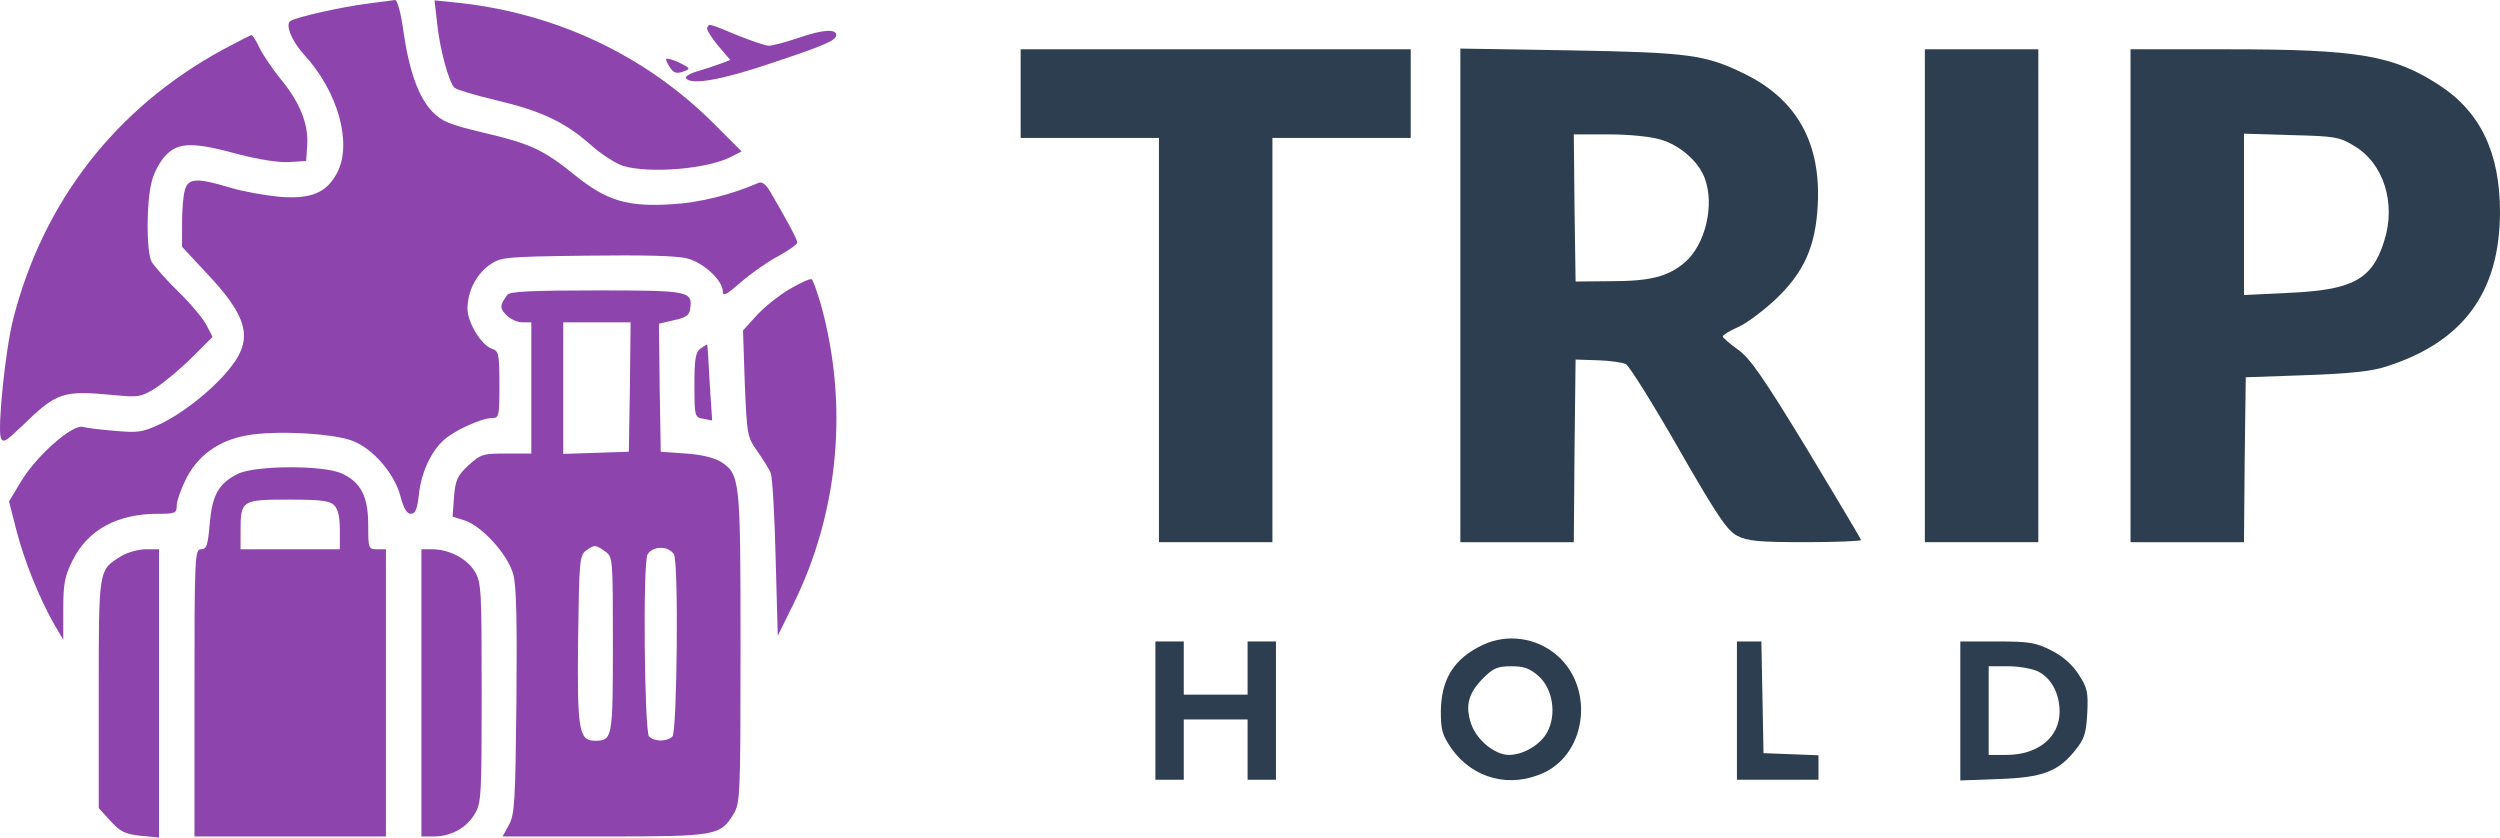
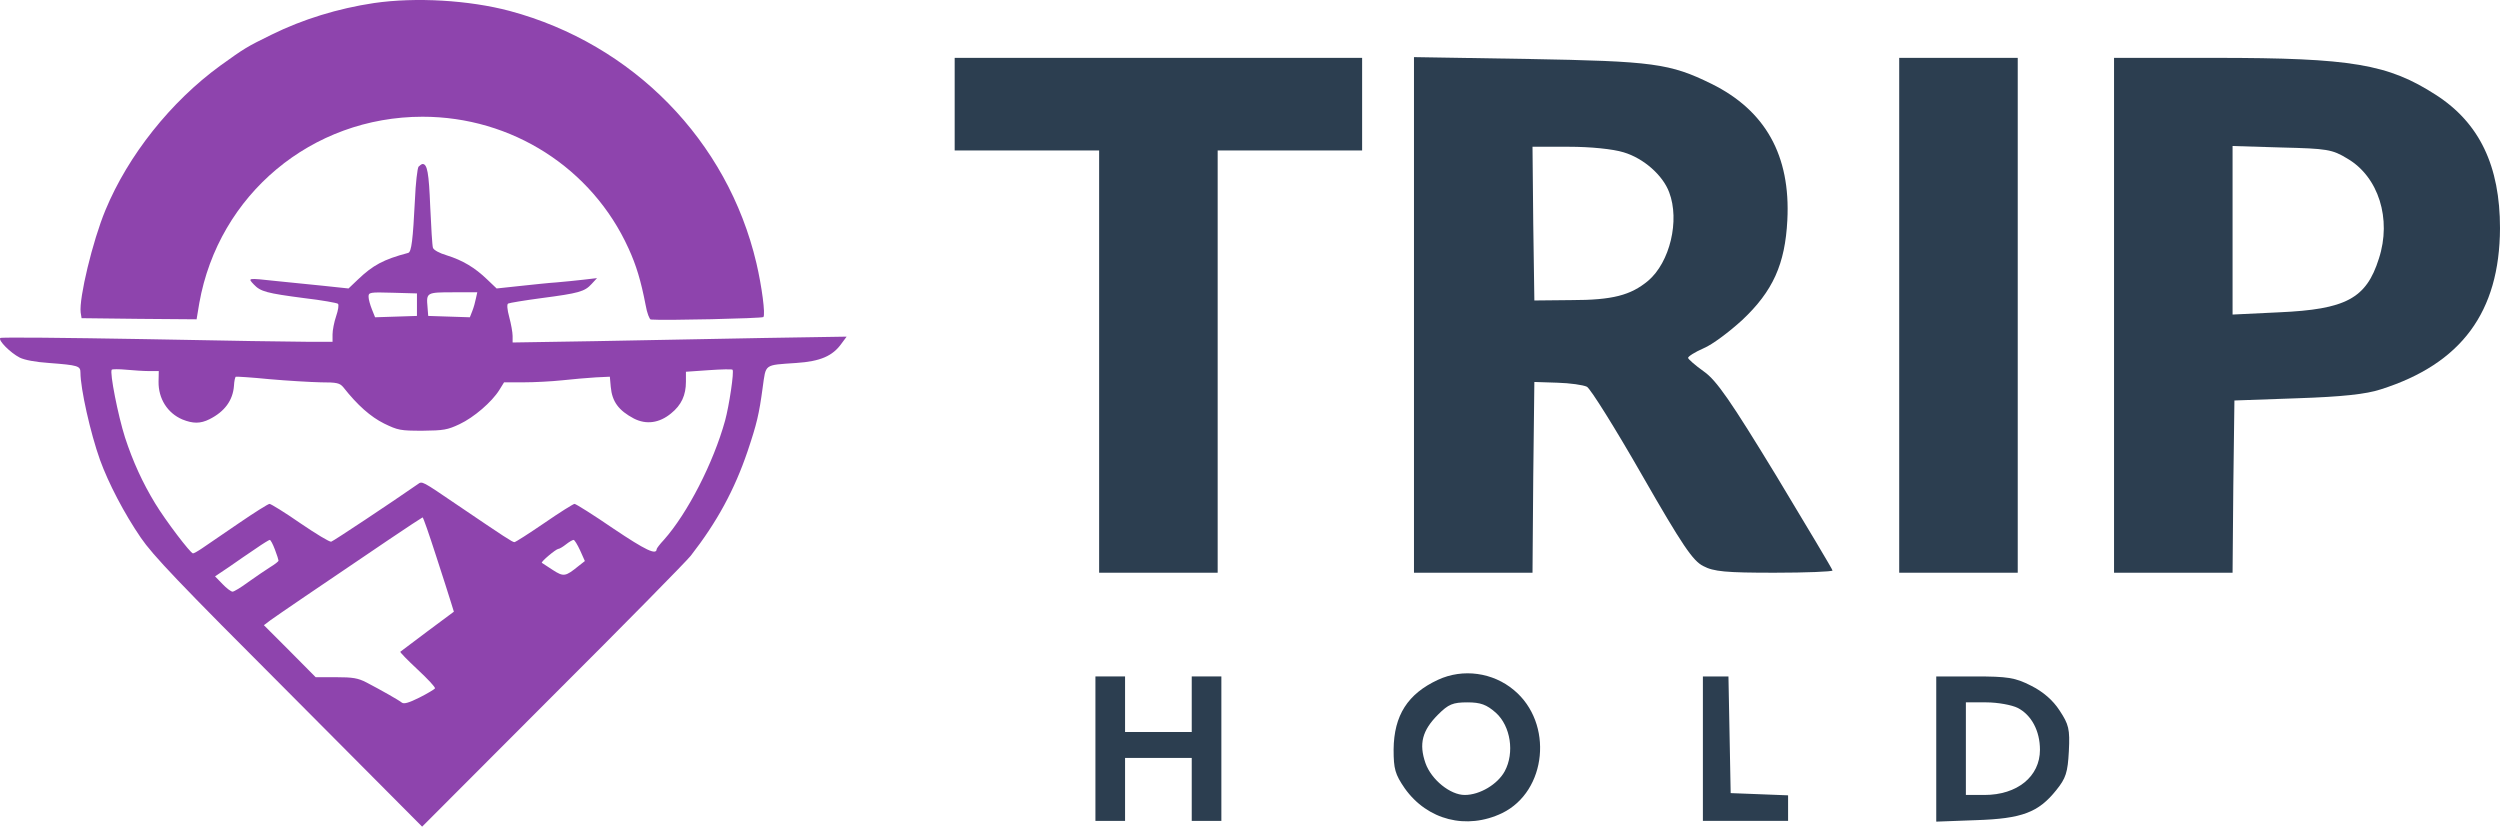
- <svg xmlns="http://www.w3.org/2000/svg" viewBox="-422.967 407.231 705.041 236.2">
-   <g transform="matrix(1, 0, 0, 1, 0, -2.842170943040401e-14)">
-     <g>
-       <path d="M -319.126 408.231 C -326.426 409.131 -339.326 412.031 -341.026 413.131 C -342.626 414.031 -340.726 418.831 -337.226 422.631 C -327.626 433.031 -323.526 447.731 -327.926 456.031 C -330.926 461.631 -335.226 463.431 -344.126 462.731 C -348.226 462.331 -354.526 461.231 -358.126 460.131 C -367.326 457.331 -369.926 457.431 -370.826 460.831 C -371.326 462.431 -371.626 466.631 -371.626 470.231 L -371.626 476.831 L -364.926 484.031 C -353.226 496.331 -351.526 502.531 -357.626 510.431 C -362.226 516.531 -371.326 523.831 -378.026 526.931 C -382.726 529.131 -384.226 529.331 -390.526 528.731 C -394.426 528.431 -398.526 527.931 -399.626 527.631 C -402.526 526.831 -412.526 535.631 -416.926 542.831 L -420.426 548.631 L -418.326 556.831 C -416.126 565.331 -412.026 575.631 -407.726 583.231 L -405.126 587.631 L -405.126 579.031 C -405.126 571.931 -404.726 569.731 -402.526 565.331 C -398.226 556.631 -389.926 552.131 -378.426 552.131 C -373.526 552.131 -373.126 551.931 -373.126 549.831 C -373.126 548.531 -371.926 545.131 -370.526 542.331 C -367.226 535.731 -361.326 531.431 -353.426 530.031 C -345.426 528.531 -328.726 529.431 -323.326 531.631 C -317.626 533.931 -311.626 540.931 -310.026 547.231 C -309.126 550.631 -308.226 552.131 -307.126 552.131 C -305.826 552.131 -305.326 550.931 -304.826 546.731 C -304.226 540.731 -301.526 534.731 -297.926 531.431 C -295.026 528.731 -287.426 525.231 -284.326 525.131 C -282.226 525.131 -282.126 524.831 -282.126 515.731 C -282.126 507.131 -282.326 506.231 -284.126 505.631 C -287.126 504.731 -291.126 498.231 -291.126 494.331 C -291.126 489.431 -288.726 484.731 -285.026 482.031 C -281.726 479.731 -281.126 479.631 -257.526 479.331 C -241.526 479.131 -231.926 479.331 -229.126 480.131 C -224.526 481.331 -219.126 486.331 -219.126 489.431 C -219.126 490.931 -218.026 490.331 -213.926 486.731 C -211.026 484.231 -206.326 480.931 -203.426 479.431 C -200.526 477.831 -198.126 476.131 -198.126 475.631 C -198.126 474.731 -200.826 469.731 -205.726 461.331 C -207.026 459.131 -208.126 458.331 -209.126 458.831 C -216.726 462.131 -225.726 464.431 -233.626 464.831 C -246.026 465.631 -251.926 463.831 -260.826 456.631 C -269.726 449.431 -273.426 447.731 -286.726 444.631 C -296.226 442.331 -298.326 441.531 -301.026 438.731 C -304.926 434.731 -307.626 427.131 -309.226 415.831 C -309.926 410.731 -310.926 407.231 -311.526 407.231 C -312.126 407.331 -315.526 407.731 -319.126 408.231 Z" stroke="none" style="fill: rgb(142, 68, 173);" />
-       <path d="M -299.726 413.431 C -299.026 420.831 -296.326 430.731 -294.726 432.031 C -294.126 432.531 -288.826 434.131 -282.926 435.531 C -270.226 438.531 -263.526 441.731 -256.326 448.131 C -253.426 450.731 -249.326 453.331 -247.226 454.031 C -239.626 456.231 -223.626 454.931 -216.726 451.431 L -213.826 449.931 L -221.226 442.531 C -240.926 422.631 -266.926 410.531 -295.526 407.831 L -300.426 407.331 L -299.726 413.431 Z" stroke="none" style="fill: rgb(142, 68, 173);" />
-       <path d="M -223.526 415.031 C -223.826 415.431 -222.426 417.731 -220.526 420.031 L -217.026 424.131 L -219.326 425.031 C -220.626 425.531 -223.626 426.531 -225.926 427.231 C -228.226 427.831 -229.826 428.831 -229.526 429.231 C -228.326 431.331 -219.626 429.831 -206.026 425.231 C -190.626 420.131 -187.126 418.631 -187.126 417.131 C -187.126 415.331 -190.826 415.531 -197.526 417.831 C -201.326 419.131 -205.226 420.131 -206.126 420.131 C -207.126 420.131 -211.126 418.731 -215.126 417.131 C -223.426 413.731 -222.826 413.831 -223.526 415.031 Z" stroke="none" style="fill: rgb(142, 68, 173);" />
-       <path d="M -360.126 421.231 C -390.226 437.631 -410.726 463.931 -419.226 497.131 C -421.426 505.631 -423.726 528.031 -422.726 530.731 C -422.126 532.231 -421.326 531.731 -416.826 527.431 C -406.826 517.731 -405.326 517.331 -391.026 518.631 C -383.926 519.331 -383.226 519.231 -379.026 516.631 C -376.626 515.031 -372.026 511.231 -368.826 508.031 L -363.026 502.231 L -364.726 498.931 C -365.626 497.131 -369.226 492.831 -372.726 489.431 C -376.126 486.131 -379.526 482.231 -380.226 481.031 C -381.726 478.031 -381.726 464.031 -380.126 458.231 C -379.526 455.831 -377.726 452.531 -376.126 450.931 C -372.526 447.331 -368.526 447.231 -355.726 450.731 C -349.926 452.231 -344.226 453.131 -341.326 452.931 L -336.626 452.631 L -336.326 448.231 C -335.926 442.331 -338.326 436.131 -343.826 429.531 C -346.226 426.531 -348.926 422.531 -349.826 420.631 C -350.726 418.731 -351.726 417.131 -352.026 417.131 C -352.326 417.131 -356.026 419.031 -360.126 421.231 Z" stroke="none" style="fill: rgb(142, 68, 173);" />
-       <path d="M -235.126 423.931 C -235.126 424.431 -234.526 425.531 -233.826 426.531 C -232.926 427.831 -232.026 428.031 -230.326 427.431 C -228.126 426.631 -228.126 426.531 -231.526 424.831 C -233.526 423.931 -235.126 423.531 -235.126 423.931 Z" stroke="none" style="fill: rgb(142, 68, 173);" />
-       <path d="M -200.226 488.731 C -203.326 490.531 -207.526 493.931 -209.626 496.231 L -213.426 500.431 L -212.926 515.331 C -212.326 529.931 -212.226 530.431 -209.426 534.431 C -207.826 536.731 -206.026 539.531 -205.626 540.631 C -205.126 541.731 -204.526 552.531 -204.226 564.531 L -203.626 586.531 L -199.426 578.031 C -186.326 551.731 -183.526 521.131 -191.626 492.531 C -192.626 489.331 -193.626 486.331 -194.026 486.031 C -194.326 485.631 -197.126 486.931 -200.226 488.731 Z" stroke="none" style="fill: rgb(142, 68, 173);" />
-       <path d="M -279.826 490.331 C -282.026 493.231 -282.126 494.131 -280.126 496.131 C -279.026 497.231 -277.026 498.131 -275.626 498.131 L -273.126 498.131 L -273.126 516.631 L -273.126 535.131 L -280.126 535.131 C -286.726 535.131 -287.426 535.331 -290.826 538.431 C -293.926 541.331 -294.526 542.531 -294.926 547.331 L -295.326 552.931 L -291.826 554.031 C -286.926 555.731 -279.826 563.531 -278.226 569.131 C -277.326 572.431 -277.126 582.131 -277.326 605.131 C -277.626 633.031 -277.826 637.031 -279.426 639.831 L -281.226 643.131 L -252.626 643.131 C -221.026 643.131 -219.826 642.931 -216.126 636.831 C -214.226 633.831 -214.126 631.531 -214.126 589.831 C -214.126 542.131 -214.226 541.031 -219.726 537.431 C -221.526 536.331 -225.126 535.431 -229.526 535.131 L -236.626 534.631 L -236.926 516.531 L -237.126 498.531 L -232.926 497.531 C -229.526 496.831 -228.526 496.131 -228.326 494.331 C -227.626 489.331 -228.526 489.131 -254.626 489.131 C -272.826 489.131 -279.126 489.431 -279.826 490.331 Z M -245.326 516.331 L -245.626 534.631 L -254.826 534.931 L -264.126 535.231 L -264.126 516.631 L -264.126 498.131 L -254.626 498.131 L -245.126 498.131 L -245.326 516.331 Z M -252.326 562.731 C -250.126 564.231 -250.126 564.531 -250.126 589.031 C -250.126 615.531 -250.226 616.131 -255.226 616.131 C -259.726 616.131 -260.226 613.131 -259.926 587.231 C -259.626 565.531 -259.526 563.831 -257.726 562.531 C -255.226 560.731 -255.026 560.831 -252.326 562.731 Z M -232.926 563.531 C -231.526 565.531 -232.026 613.631 -233.326 614.931 C -234.826 616.431 -238.426 616.431 -239.926 614.931 C -241.226 613.631 -241.726 565.531 -240.326 563.531 C -238.726 561.131 -234.526 561.131 -232.926 563.531 Z" stroke="none" style="fill: rgb(142, 68, 173);" />
-       <path d="M -225.426 505.531 C -226.826 506.631 -227.126 508.431 -227.126 515.831 C -227.126 524.731 -227.026 524.931 -224.626 525.331 L -222.126 525.831 L -222.826 515.231 C -223.126 509.431 -223.426 504.531 -223.526 504.431 C -223.626 504.331 -224.426 504.831 -225.426 505.531 Z" stroke="none" style="fill: rgb(142, 68, 173);" />
-       <path d="M -356.026 540.931 C -361.326 543.631 -363.126 546.831 -363.826 554.931 C -364.326 561.031 -364.726 562.131 -366.226 562.131 C -368.026 562.131 -368.126 563.831 -368.126 602.631 L -368.126 643.131 L -341.126 643.131 L -314.126 643.131 L -314.126 602.631 L -314.126 562.131 L -316.626 562.131 C -319.026 562.131 -319.126 561.931 -319.126 555.331 C -319.126 547.331 -321.126 543.331 -326.426 540.831 C -331.526 538.331 -351.226 538.431 -356.026 540.931 Z M -328.726 549.731 C -327.626 550.731 -327.126 553.131 -327.126 556.731 L -327.126 562.131 L -341.126 562.131 L -355.126 562.131 L -355.126 557.031 C -355.126 548.331 -354.826 548.131 -341.626 548.131 C -332.626 548.131 -329.926 548.431 -328.726 549.731 Z" stroke="none" style="fill: rgb(142, 68, 173);" />
-       <path d="M -388.726 564.031 C -395.226 568.031 -395.126 567.331 -395.126 602.831 L -395.126 635.131 L -391.826 638.731 C -389.026 641.831 -387.726 642.431 -383.326 642.931 L -378.126 643.431 L -378.126 602.731 L -378.126 562.131 L -381.826 562.131 C -383.926 562.131 -387.026 563.031 -388.726 564.031 Z" stroke="none" style="fill: rgb(142, 68, 173);" />
-       <path d="M -304.126 602.631 L -304.126 643.131 L -300.626 643.131 C -295.826 643.131 -291.426 640.731 -289.126 636.831 C -287.226 633.831 -287.126 631.631 -287.126 602.631 C -287.126 573.331 -287.226 571.431 -289.126 568.331 C -291.326 564.731 -296.326 562.131 -301.126 562.131 L -304.126 562.131 L -304.126 602.631 Z" stroke="none" style="fill: rgb(142, 68, 173);" />
-     </g>
-     <g>
-       <path d="M -135.126 433.631 L -135.126 446.131 L -115.626 446.131 L -96.126 446.131 L -96.126 503.131 L -96.126 560.131 L -80.126 560.131 L -64.126 560.131 L -64.126 503.131 L -64.126 446.131 L -44.626 446.131 L -25.126 446.131 L -25.126 433.631 L -25.126 421.131 L -80.126 421.131 L -135.126 421.131 L -135.126 433.631 Z" stroke="none" style="fill: rgb(44, 62, 80);" />
-       <path d="M -11.126 490.531 L -11.126 560.131 L 4.874 560.131 L 20.874 560.131 L 21.074 534.331 L 21.374 508.631 L 27.574 508.831 C 30.974 508.931 34.574 509.431 35.574 509.931 C 36.574 510.531 43.274 521.231 50.474 533.831 C 61.374 552.831 64.174 556.931 66.974 558.331 C 69.774 559.831 73.074 560.131 86.174 560.131 C 94.774 560.131 101.874 559.831 101.874 559.531 C 101.874 559.231 94.974 547.731 86.674 533.931 C 74.374 513.731 70.574 508.231 67.174 505.831 C 64.774 504.131 62.874 502.431 62.874 502.131 C 62.874 501.731 64.774 500.531 67.074 499.531 C 69.474 498.531 74.074 495.031 77.474 491.931 C 85.774 484.131 89.074 476.831 89.674 464.931 C 90.574 447.531 83.774 435.331 69.174 428.131 C 57.974 422.631 53.474 422.031 19.674 421.431 L -11.126 420.931 L -11.126 490.531 Z M 45.474 446.631 C 50.874 448.231 56.074 452.831 57.774 457.431 C 60.674 465.031 57.974 476.331 52.074 481.331 C 47.374 485.231 42.474 486.531 31.374 486.531 L 21.374 486.631 L 21.074 465.831 L 20.874 445.131 L 30.674 445.131 C 36.474 445.131 42.574 445.731 45.474 446.631 Z" stroke="none" style="fill: rgb(44, 62, 80);" />
-       <path d="M 119.874 490.631 L 119.874 560.131 L 135.874 560.131 L 151.874 560.131 L 151.874 490.631 L 151.874 421.131 L 135.874 421.131 L 119.874 421.131 L 119.874 490.631 Z" stroke="none" style="fill: rgb(44, 62, 80);" />
-       <path d="M 177.874 490.631 L 177.874 560.131 L 193.874 560.131 L 209.874 560.131 L 210.074 536.831 L 210.374 513.631 L 227.374 513.031 C 239.374 512.631 245.974 511.931 249.874 510.631 C 271.674 503.731 281.974 489.731 282.074 467.131 C 282.074 450.331 276.574 438.731 264.774 431.131 C 251.874 422.831 242.174 421.131 205.174 421.131 L 177.874 421.131 L 177.874 490.631 Z M 240.874 448.331 C 249.274 453.231 252.874 464.631 249.374 475.331 C 245.974 486.131 240.474 489.031 222.374 489.831 L 209.874 490.431 L 209.874 467.731 L 209.874 444.931 L 223.174 445.331 C 235.374 445.631 236.774 445.831 240.874 448.331 Z" stroke="none" style="fill: rgb(44, 62, 80);" />
-       <path d="M -4.626 589.031 C -12.826 592.831 -16.526 598.631 -16.626 607.831 C -16.626 613.131 -16.226 614.531 -13.626 618.331 C -7.526 626.931 3.074 629.631 12.674 625.031 C 24.774 619.131 26.574 600.731 15.874 591.831 C 10.174 587.031 2.074 585.931 -4.626 589.031 Z M 10.974 597.931 C 14.974 601.531 16.074 608.731 13.374 613.731 C 11.474 617.231 6.674 620.131 2.574 620.131 C -1.326 620.131 -6.426 616.031 -8.026 611.531 C -9.826 606.331 -8.926 602.731 -4.626 598.431 C -1.826 595.631 -0.626 595.131 3.274 595.131 C 6.874 595.131 8.474 595.731 10.974 597.931 Z" stroke="none" style="fill: rgb(44, 62, 80);" />
-       <path d="M -97.126 607.631 L -97.126 627.131 L -93.126 627.131 L -89.126 627.131 L -89.126 618.631 L -89.126 610.131 L -80.126 610.131 L -71.126 610.131 L -71.126 618.631 L -71.126 627.131 L -67.126 627.131 L -63.126 627.131 L -63.126 607.631 L -63.126 588.131 L -67.126 588.131 L -71.126 588.131 L -71.126 595.631 L -71.126 603.131 L -80.126 603.131 L -89.126 603.131 L -89.126 595.631 L -89.126 588.131 L -93.126 588.131 L -97.126 588.131 L -97.126 607.631 Z" stroke="none" style="fill: rgb(44, 62, 80);" />
-       <path d="M 66.874 607.631 L 66.874 627.131 L 78.374 627.131 L 89.874 627.131 L 89.874 623.631 L 89.874 620.231 L 82.174 619.931 L 74.374 619.631 L 74.074 603.831 L 73.774 588.131 L 70.374 588.131 L 66.874 588.131 L 66.874 607.631 Z" stroke="none" style="fill: rgb(44, 62, 80);" />
-       <path d="M 129.874 607.731 L 129.874 627.331 L 140.674 626.931 C 153.074 626.531 157.474 624.831 162.274 618.831 C 164.874 615.631 165.374 614.031 165.674 608.331 C 165.974 602.331 165.674 601.131 163.174 597.331 C 161.374 594.531 158.674 592.231 155.474 590.631 C 151.174 588.431 149.174 588.131 140.174 588.131 L 129.874 588.131 L 129.874 607.731 Z M 151.874 596.631 C 155.574 598.531 157.874 602.831 157.874 607.931 C 157.874 615.131 151.774 620.131 142.874 620.131 L 137.874 620.131 L 137.874 607.631 L 137.874 595.131 L 143.374 595.131 C 146.474 595.131 150.274 595.831 151.874 596.631 Z" stroke="none" style="fill: rgb(44, 62, 80);" />
-     </g>
+ <svg xmlns="http://www.w3.org/2000/svg" viewBox="337.939 292.369 674.94 223.176">
+   <g transform="matrix(0.060768, 0, 0, -0.060768, 278.8364, 548.1169)" fill="#000000" stroke="none" style="">
+     <path d="M2634 4195 c-160 -24 -316 -72 -454 -140 -114 -56 -120 -60 -230 -139 -218 -159 -408 -397 -509 -641 -57 -137 -118 -392 -110 -455 l4 -25 255 -3 256 -2 12 72 c86 483 500 828 992 828 396 0 753 -228 915 -585 34 -74 55 -143 76 -252 6 -35 17 -63 23 -64 57 -5 493 5 500 11 10 10 -7 138 -31 240 -128 544 -548 973 -1096 1120 -181 48 -417 62 -603 35z" style="fill: rgb(142, 68, 173);" />
+     <path d="M2832 3468 c-5 -7 -13 -74 -16 -148 -9 -176 -15 -231 -30 -235 -110 -29 -157 -55 -223 -118 l-42 -40 -113 12 c-62 6 -156 16 -208 21 -130 14 -127 14 -100 -15 30 -32 57 -39 225 -61 77 -9 144 -21 149 -25 5 -4 1 -29 -8 -55 -9 -26 -16 -63 -16 -81 l0 -33 -102 0 c-57 0 -387 5 -735 12 -348 6 -636 9 -639 5 -11 -10 45 -66 86 -87 22 -11 71 -20 130 -24 130 -10 140 -13 140 -43 0 -70 44 -268 87 -388 37 -102 107 -237 181 -345 54 -79 167 -198 658 -689 l592 -595 579 580 c319 318 595 599 614 623 117 150 195 294 253 465 41 122 51 164 67 283 15 106 4 99 149 109 107 7 162 31 201 86 l23 31 -372 -6 c-205 -4 -538 -10 -742 -14 l-370 -6 0 29 c0 16 -7 54 -15 84 -9 33 -11 57 -5 60 6 3 72 14 147 24 168 22 193 29 224 63 l24 26 -60 -7 c-33 -4 -87 -9 -120 -12 -33 -2 -106 -10 -163 -16 l-103 -11 -42 40 c-55 53 -109 85 -179 107 -34 10 -59 24 -62 34 -3 9 -8 91 -12 182 -6 151 -13 190 -34 190 -4 0 -12 -6 -18 -12z m-7 -613 l0 -50 -93 -3 -93 -3 -14 35 c-8 20 -15 45 -15 56 0 20 5 21 108 18 l107 -3 0 -50z m262 28 c-3 -16 -10 -41 -16 -56 l-11 -28 -92 3 -93 3 -3 39 c-6 65 -4 66 114 66 l107 0 -6 -27z m-1452 -323 l43 0 -1 -47 c-1 -76 40 -140 106 -168 47 -19 80 -19 120 1 68 34 104 84 109 148 1 21 5 39 8 41 3 1 70 -3 150 -11 80 -7 182 -13 228 -14 72 0 84 -3 100 -22 63 -80 121 -131 181 -161 62 -30 72 -32 171 -32 94 1 111 4 164 29 64 30 144 99 177 152 l21 34 86 0 c48 0 125 4 172 9 47 5 114 11 149 13 l63 3 4 -45 c6 -66 35 -105 103 -141 55 -28 113 -20 165 23 46 37 66 81 66 141 l0 44 101 7 c56 4 104 5 106 2 8 -7 -15 -160 -33 -226 -52 -188 -167 -412 -272 -530 -18 -19 -32 -38 -32 -41 -1 -28 -49 -5 -192 91 -89 61 -167 110 -173 110 -5 0 -66 -38 -134 -85 -69 -47 -128 -85 -133 -85 -9 0 -41 21 -252 164 -162 110 -157 108 -178 93 -118 -82 -375 -253 -384 -255 -7 -2 -68 35 -137 82 -69 48 -131 86 -137 86 -6 0 -68 -39 -138 -87 -70 -48 -142 -97 -161 -110 -19 -13 -37 -23 -41 -23 -11 0 -122 146 -168 222 -56 92 -99 186 -134 293 -31 97 -69 290 -59 301 3 3 33 3 65 0 32 -3 78 -6 101 -6z m1274 -818 c30 -92 60 -186 67 -209 l13 -42 -117 -87 c-64 -48 -119 -89 -121 -91 -2 -2 32 -37 77 -79 45 -42 80 -79 77 -84 -3 -4 -34 -23 -70 -41 -46 -23 -68 -29 -77 -22 -15 12 -91 55 -158 90 -37 19 -60 23 -135 23 l-90 0 -115 116 -115 115 29 22 c29 21 212 146 526 358 80 54 147 98 150 99 3 0 29 -75 59 -168z m-715 25 c9 -23 16 -46 16 -49 0 -4 -17 -17 -37 -29 -21 -13 -64 -43 -97 -66 -32 -24 -64 -43 -70 -43 -7 0 -27 15 -45 34 l-33 34 64 43 c34 24 88 61 118 81 30 21 58 38 61 38 4 0 14 -19 23 -43z m1356 -4 l21 -47 -28 -22 c-58 -47 -66 -49 -114 -18 -24 16 -46 30 -49 32 -6 4 62 61 73 62 5 0 20 9 34 20 14 11 29 20 34 20 4 0 17 -21 29 -47z" style="fill: rgb(142, 68, 173);" />
+   </g>
+   <g transform="matrix(1, 0, 0, 1, 730.805, -113.1407)">
+     <path d="M -135.126 433.631 L -135.126 446.131 L -115.626 446.131 L -96.126 446.131 L -96.126 503.131 L -96.126 560.131 L -80.126 560.131 L -64.126 560.131 L -64.126 503.131 L -64.126 446.131 L -44.626 446.131 L -25.126 446.131 L -25.126 433.631 L -25.126 421.131 L -80.126 421.131 L -135.126 421.131 L -135.126 433.631 Z" stroke="none" style="fill: rgb(44, 62, 80);" />
+     <path d="M -11.126 490.531 L -11.126 560.131 L 4.874 560.131 L 20.874 560.131 L 21.074 534.331 L 21.374 508.631 L 27.574 508.831 C 30.974 508.931 34.574 509.431 35.574 509.931 C 36.574 510.531 43.274 521.231 50.474 533.831 C 61.374 552.831 64.174 556.931 66.974 558.331 C 69.774 559.831 73.074 560.131 86.174 560.131 C 94.774 560.131 101.874 559.831 101.874 559.531 C 101.874 559.231 94.974 547.731 86.674 533.931 C 74.374 513.731 70.574 508.231 67.174 505.831 C 64.774 504.131 62.874 502.431 62.874 502.131 C 62.874 501.731 64.774 500.531 67.074 499.531 C 69.474 498.531 74.074 495.031 77.474 491.931 C 85.774 484.131 89.074 476.831 89.674 464.931 C 90.574 447.531 83.774 435.331 69.174 428.131 C 57.974 422.631 53.474 422.031 19.674 421.431 L -11.126 420.931 L -11.126 490.531 Z M 45.474 446.631 C 50.874 448.231 56.074 452.831 57.774 457.431 C 60.674 465.031 57.974 476.331 52.074 481.331 C 47.374 485.231 42.474 486.531 31.374 486.531 L 21.374 486.631 L 21.074 465.831 L 20.874 445.131 L 30.674 445.131 C 36.474 445.131 42.574 445.731 45.474 446.631 Z" stroke="none" style="fill: rgb(44, 62, 80);" />
+     <path d="M 119.874 490.631 L 119.874 560.131 L 135.874 560.131 L 151.874 560.131 L 151.874 490.631 L 151.874 421.131 L 135.874 421.131 L 119.874 421.131 L 119.874 490.631 Z" stroke="none" style="fill: rgb(44, 62, 80);" />
+     <path d="M 177.874 490.631 L 177.874 560.131 L 193.874 560.131 L 209.874 560.131 L 210.074 536.831 L 210.374 513.631 L 227.374 513.031 C 239.374 512.631 245.974 511.931 249.874 510.631 C 271.674 503.731 281.974 489.731 282.074 467.131 C 282.074 450.331 276.574 438.731 264.774 431.131 C 251.874 422.831 242.174 421.131 205.174 421.131 L 177.874 421.131 L 177.874 490.631 Z M 240.874 448.331 C 249.274 453.231 252.874 464.631 249.374 475.331 C 245.974 486.131 240.474 489.031 222.374 489.831 L 209.874 490.431 L 209.874 467.731 L 209.874 444.931 L 223.174 445.331 C 235.374 445.631 236.774 445.831 240.874 448.331 Z" stroke="none" style="fill: rgb(44, 62, 80);" />
+     <path d="M -4.626 589.031 C -12.826 592.831 -16.526 598.631 -16.626 607.831 C -16.626 613.131 -16.226 614.531 -13.626 618.331 C -7.526 626.931 3.074 629.631 12.674 625.031 C 24.774 619.131 26.574 600.731 15.874 591.831 C 10.174 587.031 2.074 585.931 -4.626 589.031 Z M 10.974 597.931 C 14.974 601.531 16.074 608.731 13.374 613.731 C 11.474 617.231 6.674 620.131 2.574 620.131 C -1.326 620.131 -6.426 616.031 -8.026 611.531 C -9.826 606.331 -8.926 602.731 -4.626 598.431 C -1.826 595.631 -0.626 595.131 3.274 595.131 C 6.874 595.131 8.474 595.731 10.974 597.931 Z" stroke="none" style="fill: rgb(44, 62, 80);" />
+     <path d="M -97.126 607.631 L -97.126 627.131 L -93.126 627.131 L -89.126 627.131 L -89.126 618.631 L -89.126 610.131 L -80.126 610.131 L -71.126 610.131 L -71.126 618.631 L -71.126 627.131 L -67.126 627.131 L -63.126 627.131 L -63.126 607.631 L -63.126 588.131 L -67.126 588.131 L -71.126 588.131 L -71.126 595.631 L -71.126 603.131 L -80.126 603.131 L -89.126 603.131 L -89.126 595.631 L -89.126 588.131 L -93.126 588.131 L -97.126 588.131 L -97.126 607.631 Z" stroke="none" style="fill: rgb(44, 62, 80);" />
+     <path d="M 66.874 607.631 L 66.874 627.131 L 78.374 627.131 L 89.874 627.131 L 89.874 623.631 L 89.874 620.231 L 82.174 619.931 L 74.374 619.631 L 74.074 603.831 L 73.774 588.131 L 70.374 588.131 L 66.874 588.131 L 66.874 607.631 Z" stroke="none" style="fill: rgb(44, 62, 80);" />
+     <path d="M 129.874 607.731 L 129.874 627.331 L 140.674 626.931 C 153.074 626.531 157.474 624.831 162.274 618.831 C 164.874 615.631 165.374 614.031 165.674 608.331 C 165.974 602.331 165.674 601.131 163.174 597.331 C 161.374 594.531 158.674 592.231 155.474 590.631 C 151.174 588.431 149.174 588.131 140.174 588.131 L 129.874 588.131 L 129.874 607.731 Z M 151.874 596.631 C 155.574 598.531 157.874 602.831 157.874 607.931 C 157.874 615.131 151.774 620.131 142.874 620.131 L 137.874 620.131 L 137.874 607.631 L 137.874 595.131 L 143.374 595.131 C 146.474 595.131 150.274 595.831 151.874 596.631 Z" stroke="none" style="fill: rgb(44, 62, 80);" />
  </g>
</svg>
